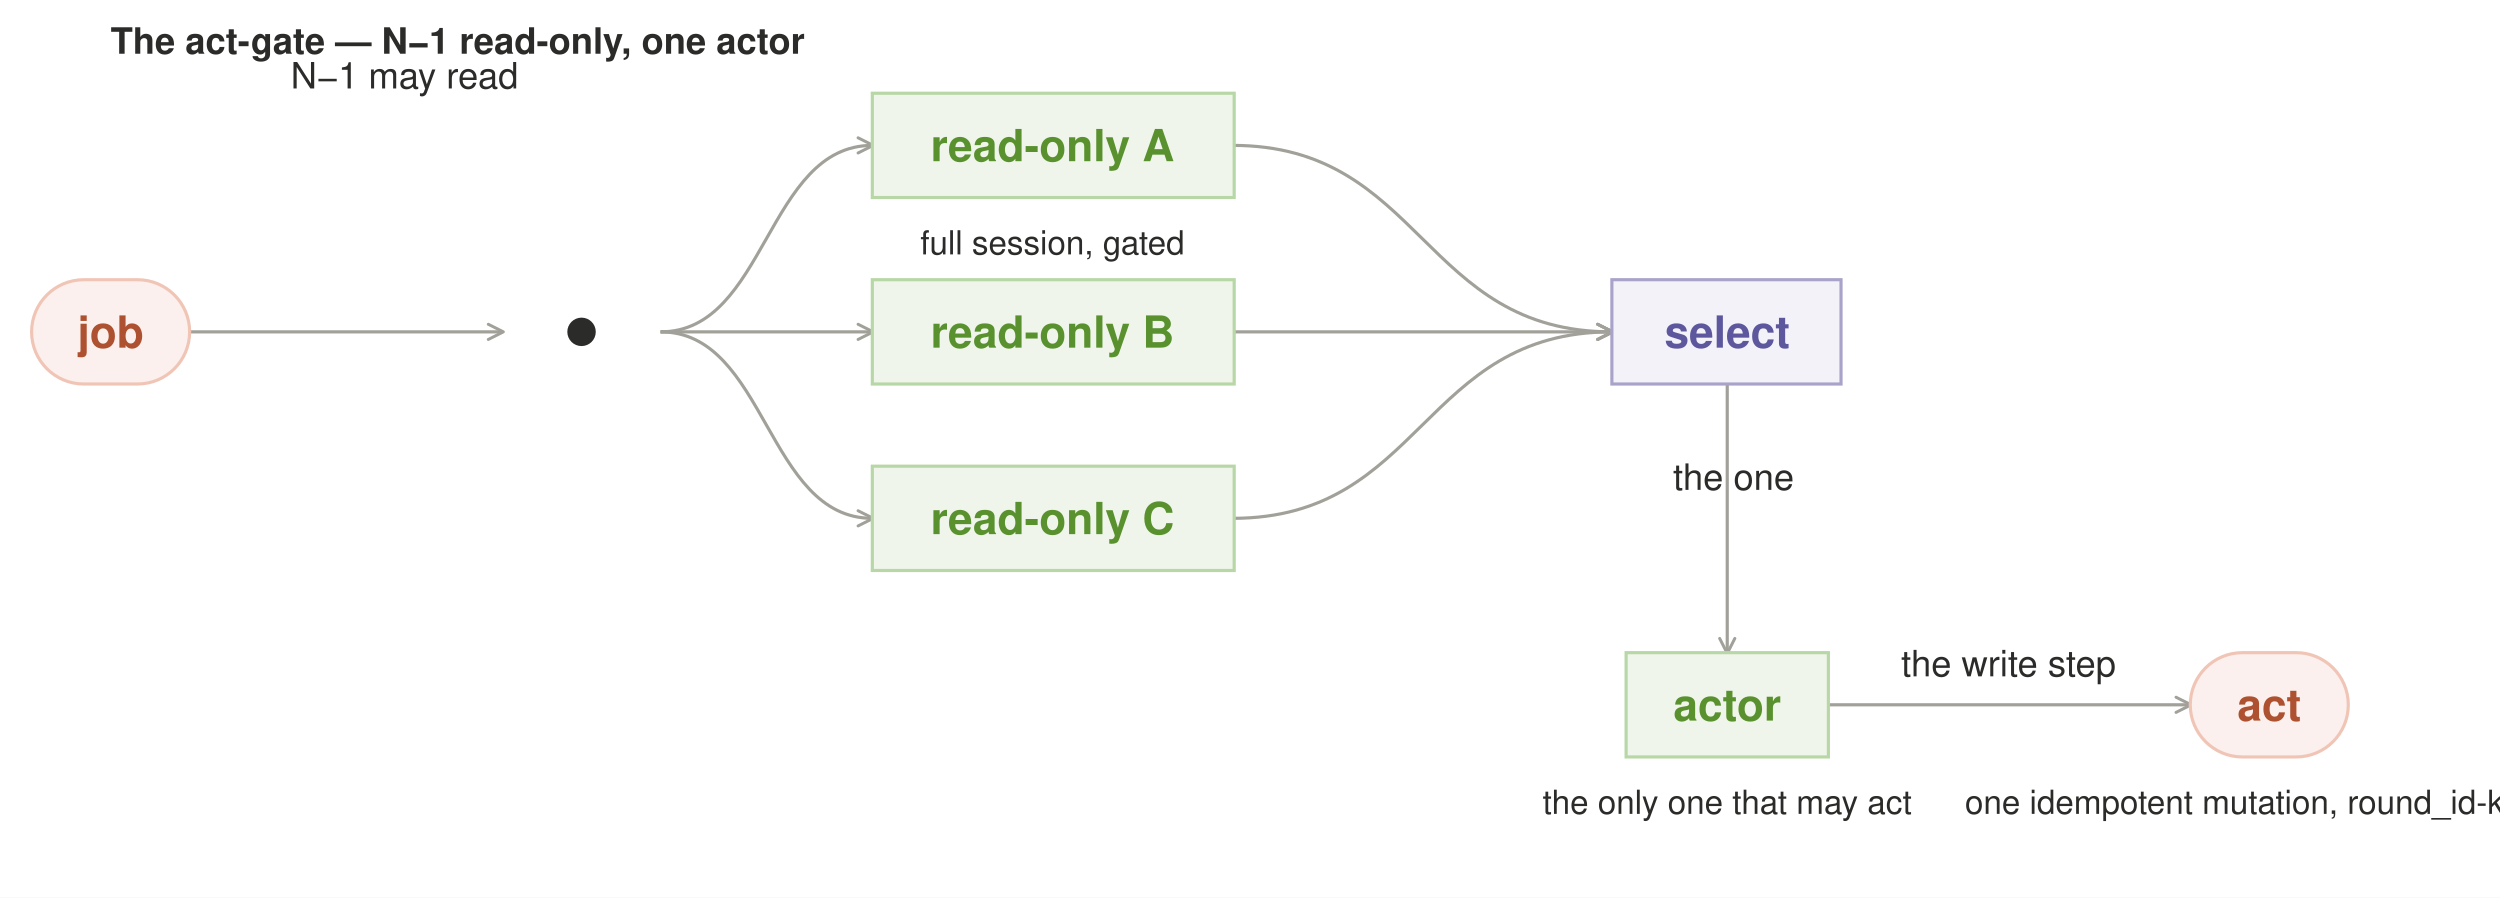
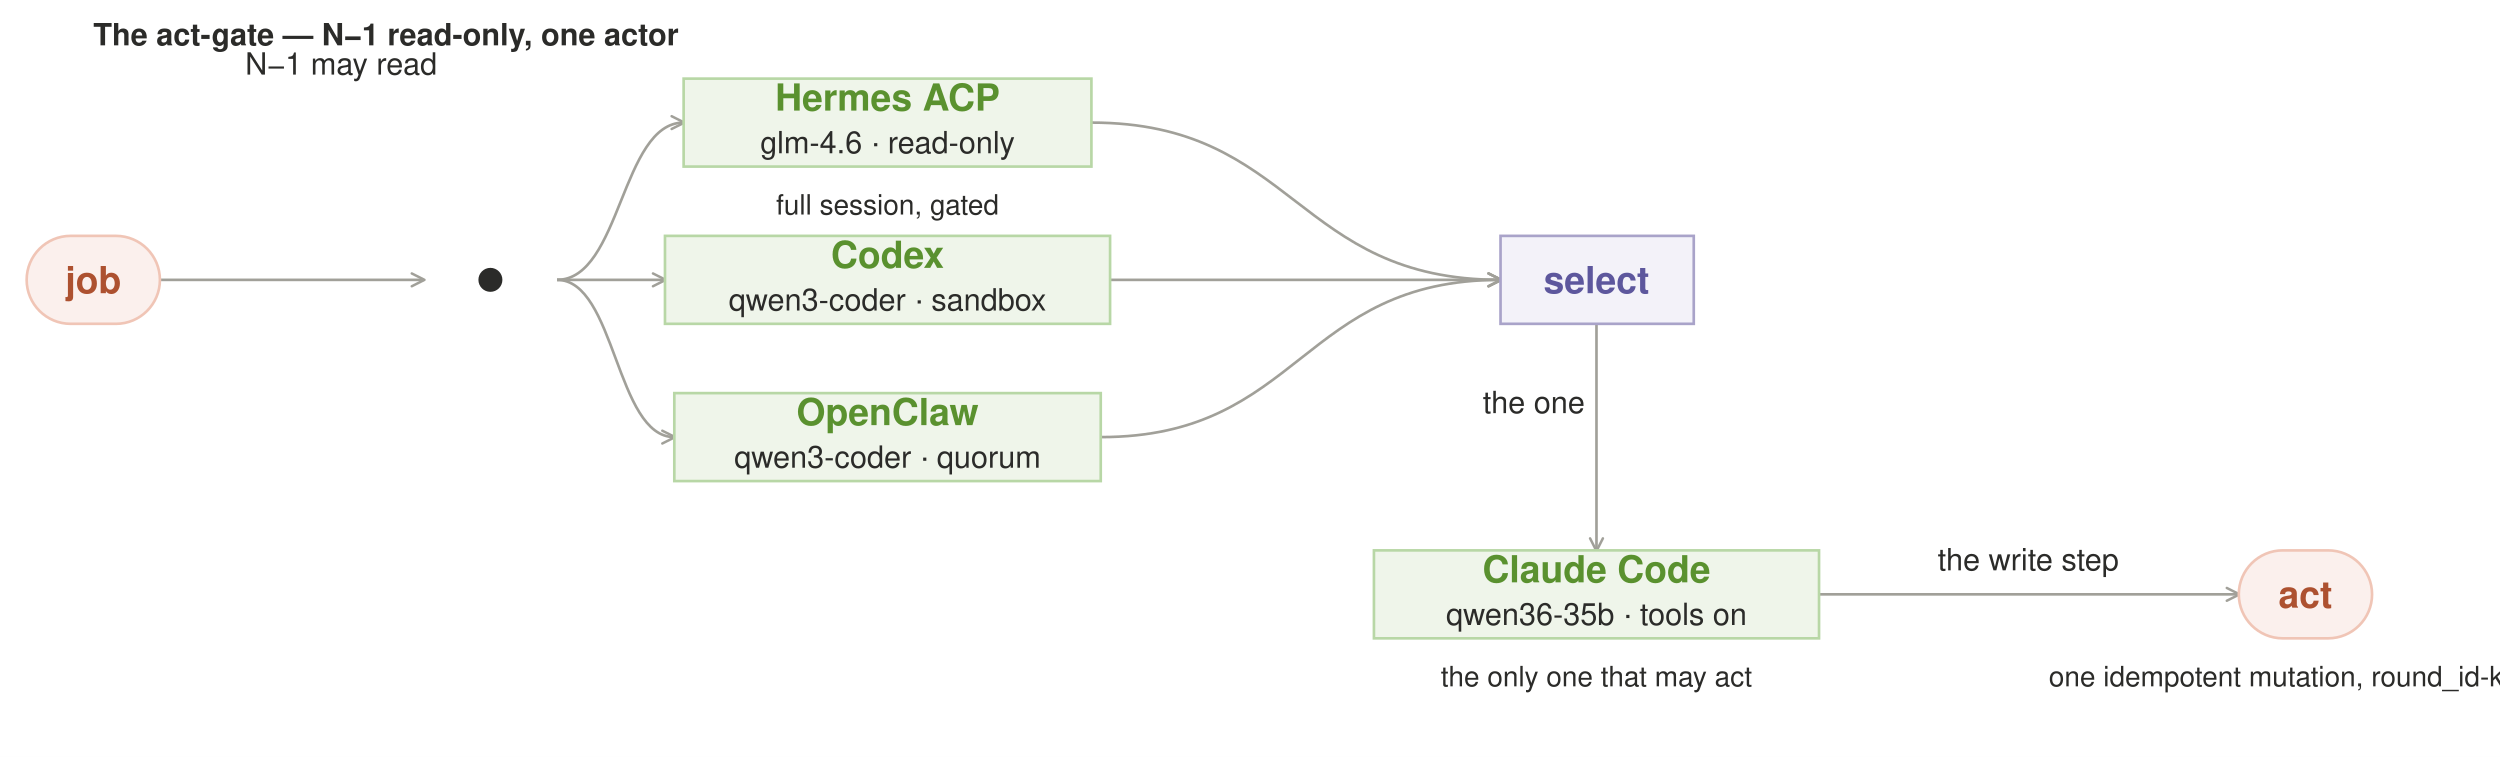
- <svg xmlns="http://www.w3.org/2000/svg" viewBox="0 0 1582 568" font-family="Avenir Next, Nunito, Segoe UI, Helvetica, Arial, sans-serif">
+ <svg xmlns="http://www.w3.org/2000/svg" viewBox="0 0 1876 568" font-family="Avenir Next, Nunito, Segoe UI, Helvetica, Arial, sans-serif">
  <defs>
    <marker id="ha" markerWidth="13.3" markerHeight="13.3" refX="11" refY="7.0" orient="auto" markerUnits="userSpaceOnUse">
      <path d="M2 2.2 L11.5 7.0 L2 11.8" fill="none" stroke="#a1a099" stroke-width="1.9" stroke-linecap="round" stroke-linejoin="round" />
    </marker>
    <marker id="Ha" markerWidth="18.1" markerHeight="18.1" refX="15" refY="9.5" orient="auto" markerUnits="userSpaceOnUse">
      <path d="M2 3.0 L15.6 9.5 L2 16.0" fill="none" stroke="#a1a099" stroke-width="3.0" stroke-linecap="round" stroke-linejoin="round" />
    </marker>
    <marker id="hg" markerWidth="13.3" markerHeight="13.3" refX="11" refY="7.0" orient="auto" markerUnits="userSpaceOnUse">
      <path d="M2 2.2 L11.5 7.0 L2 11.8" fill="none" stroke="#5a912f" stroke-width="1.9" stroke-linecap="round" stroke-linejoin="round" />
    </marker>
    <marker id="Hg" markerWidth="18.1" markerHeight="18.1" refX="15" refY="9.5" orient="auto" markerUnits="userSpaceOnUse">
      <path d="M2 3.0 L15.6 9.5 L2 16.0" fill="none" stroke="#5a912f" stroke-width="3.0" stroke-linecap="round" stroke-linejoin="round" />
    </marker>
    <marker id="hp" markerWidth="13.3" markerHeight="13.3" refX="11" refY="7.0" orient="auto" markerUnits="userSpaceOnUse">
      <path d="M2 2.2 L11.5 7.0 L2 11.8" fill="none" stroke="#5d579d" stroke-width="1.9" stroke-linecap="round" stroke-linejoin="round" />
    </marker>
    <marker id="Hp" markerWidth="18.1" markerHeight="18.1" refX="15" refY="9.5" orient="auto" markerUnits="userSpaceOnUse">
      <path d="M2 3.0 L15.6 9.5 L2 16.0" fill="none" stroke="#5d579d" stroke-width="3.0" stroke-linecap="round" stroke-linejoin="round" />
    </marker>
    <marker id="hc" markerWidth="13.3" markerHeight="13.3" refX="11" refY="7.0" orient="auto" markerUnits="userSpaceOnUse">
      <path d="M2 2.2 L11.5 7.0 L2 11.8" fill="none" stroke="#ad5130" stroke-width="1.9" stroke-linecap="round" stroke-linejoin="round" />
    </marker>
    <marker id="Hc" markerWidth="18.1" markerHeight="18.1" refX="15" refY="9.5" orient="auto" markerUnits="userSpaceOnUse">
      <path d="M2 3.0 L15.6 9.5 L2 16.0" fill="none" stroke="#ad5130" stroke-width="3.0" stroke-linecap="round" stroke-linejoin="round" />
    </marker>
    <marker id="hk" markerWidth="13.3" markerHeight="13.3" refX="11" refY="7.0" orient="auto" markerUnits="userSpaceOnUse">
      <path d="M2 2.2 L11.5 7.0 L2 11.8" fill="none" stroke="#2b2b29" stroke-width="1.9" stroke-linecap="round" stroke-linejoin="round" />
    </marker>
    <marker id="Hk" markerWidth="18.1" markerHeight="18.1" refX="15" refY="9.5" orient="auto" markerUnits="userSpaceOnUse">
      <path d="M2 3.0 L15.6 9.5 L2 16.0" fill="none" stroke="#2b2b29" stroke-width="3.0" stroke-linecap="round" stroke-linejoin="round" />
    </marker>
  </defs>
-   <rect width="1582" height="568" fill="#fff" />
+   <rect width="1876" height="568" fill="#fff" />
  <text x="70" y="34" text-anchor="start" fill="#2b2b29" font-size="23" font-weight="700">The act-gate — N−1 read-only, one actor</text>
  <text x="256" y="56" text-anchor="middle" fill="#2b2b29" font-size="23">N−1 may read</text>
-   <text x="1097" y="310" text-anchor="middle" fill="#2b2b29" font-size="23">the one</text>
-   <text x="1271" y="428" text-anchor="middle" fill="#2b2b29" font-size="23">the write step</text>
+   <text x="1151" y="310" text-anchor="middle" fill="#2b2b29" font-size="23">the one</text>
+   <text x="1522" y="428" text-anchor="middle" fill="#2b2b29" font-size="23">the write step</text>
  <path d="M 120 210 C 219 210, 219 210, 318 210" fill="none" stroke="#a1a099" stroke-width="2" marker-end="url(#ha)" />
-   <path d="M 418 210 C 485 210, 485 92, 552 92" fill="none" stroke="#a1a099" stroke-width="2" marker-end="url(#ha)" />
-   <path d="M 418 210 C 485 210, 485 210, 552 210" fill="none" stroke="#a1a099" stroke-width="2" marker-end="url(#ha)" />
-   <path d="M 418 210 C 485 210, 485 328, 552 328" fill="none" stroke="#a1a099" stroke-width="2" marker-end="url(#ha)" />
-   <path d="M 780 92 C 900 92, 900 210, 1020 210" fill="none" stroke="#a1a099" stroke-width="2" marker-end="url(#ha)" />
-   <path d="M 780 210 C 900 210, 900 210, 1020 210" fill="none" stroke="#a1a099" stroke-width="2" marker-end="url(#ha)" />
-   <path d="M 780 328 C 900 328, 900 210, 1020 210" fill="none" stroke="#a1a099" stroke-width="2" marker-end="url(#ha)" />
-   <path d="M 1093 243 C 1093 269, 1093 387, 1093 413" fill="none" stroke="#a1a099" stroke-width="2" marker-end="url(#ha)" />
-   <path d="M 1157 446 C 1271 446, 1271 446, 1386 446" fill="none" stroke="#a1a099" stroke-width="2" marker-end="url(#ha)" />
+   <path d="M 418 210 C 466 210, 466 92, 513 92" fill="none" stroke="#a1a099" stroke-width="2" marker-end="url(#ha)" />
+   <path d="M 418 210 C 458 210, 458 210, 499 210" fill="none" stroke="#a1a099" stroke-width="2" marker-end="url(#ha)" />
+   <path d="M 418 210 C 462 210, 462 328, 506 328" fill="none" stroke="#a1a099" stroke-width="2" marker-end="url(#ha)" />
+   <path d="M 819 92 C 972 92, 972 210, 1126 210" fill="none" stroke="#a1a099" stroke-width="2" marker-end="url(#ha)" />
+   <path d="M 833 210 C 979 210, 979 210, 1126 210" fill="none" stroke="#a1a099" stroke-width="2" marker-end="url(#ha)" />
+   <path d="M 826 328 C 976 328, 976 210, 1126 210" fill="none" stroke="#a1a099" stroke-width="2" marker-end="url(#ha)" />
+   <path d="M 1198 243 C 1198 269, 1198 387, 1198 413" fill="none" stroke="#a1a099" stroke-width="2" marker-end="url(#ha)" />
+   <path d="M 1365 446 C 1522 446, 1522 446, 1680 446" fill="none" stroke="#a1a099" stroke-width="2" marker-end="url(#ha)" />
  <rect x="20" y="177" width="100" height="66" rx="33" fill="#fbf0ed" stroke="#f0c5b6" stroke-width="2" />
  <text x="70" y="220" text-anchor="middle" fill="#ad5130" font-size="28" font-weight="600">job</text>
  <circle cx="368" cy="210" r="9" fill="#2b2b29" />
-   <rect x="552" y="59" width="229" height="66" rx="0" fill="#eff5ea" stroke="#b8d7a6" stroke-width="2" />
-   <text x="666" y="102" text-anchor="middle" fill="#5a912f" font-size="28" font-weight="600">read-only A</text>
+   <rect x="513" y="59" width="306" height="66" rx="0" fill="#eff5ea" stroke="#b8d7a6" stroke-width="2" />
+   <text x="666" y="83" text-anchor="middle" fill="#5a912f" font-size="28" font-weight="600">Hermes ACP</text>
+   <text x="666" y="115" text-anchor="middle" fill="#2b2b29" font-size="23">glm-4.6 · read-only</text>
  <text x="666" y="161" text-anchor="middle" fill="#2b2b29" font-size="21">full session, gated</text>
-   <rect x="552" y="177" width="229" height="66" rx="0" fill="#eff5ea" stroke="#b8d7a6" stroke-width="2" />
-   <text x="666" y="220" text-anchor="middle" fill="#5a912f" font-size="28" font-weight="600">read-only B</text>
-   <rect x="552" y="295" width="229" height="66" rx="0" fill="#eff5ea" stroke="#b8d7a6" stroke-width="2" />
-   <text x="666" y="338" text-anchor="middle" fill="#5a912f" font-size="28" font-weight="600">read-only C</text>
-   <rect x="1020" y="177" width="145" height="66" rx="0" fill="#f3f2f9" stroke="#a9a3c9" stroke-width="2" />
-   <text x="1093" y="220" text-anchor="middle" fill="#5d579d" font-size="28" font-weight="600">select</text>
-   <rect x="1029" y="413" width="128" height="66" rx="0" fill="#eff5ea" stroke="#b8d7a6" stroke-width="2" />
-   <text x="1093" y="456" text-anchor="middle" fill="#5a912f" font-size="28" font-weight="600">actor</text>
-   <text x="1093" y="515" text-anchor="middle" fill="#2b2b29" font-size="21">the only one that may act</text>
-   <rect x="1386" y="413" width="100" height="66" rx="33" fill="#fbf0ed" stroke="#f0c5b6" stroke-width="2" />
-   <text x="1436" y="456" text-anchor="middle" fill="#ad5130" font-size="28" font-weight="600">act</text>
-   <text x="1436" y="515" text-anchor="middle" fill="#2b2b29" font-size="21">one idempotent mutation, round_id-keyed</text>
+   <rect x="499" y="177" width="334" height="66" rx="0" fill="#eff5ea" stroke="#b8d7a6" stroke-width="2" />
+   <text x="666" y="201" text-anchor="middle" fill="#5a912f" font-size="28" font-weight="600">Codex</text>
+   <text x="666" y="233" text-anchor="middle" fill="#2b2b29" font-size="23">qwen3-coder · sandbox</text>
+   <rect x="506" y="295" width="320" height="66" rx="0" fill="#eff5ea" stroke="#b8d7a6" stroke-width="2" />
+   <text x="666" y="319" text-anchor="middle" fill="#5a912f" font-size="28" font-weight="600">OpenClaw</text>
+   <text x="666" y="351" text-anchor="middle" fill="#2b2b29" font-size="23">qwen3-coder · quorum</text>
+   <rect x="1126" y="177" width="145" height="66" rx="0" fill="#f3f2f9" stroke="#a9a3c9" stroke-width="2" />
+   <text x="1198" y="220" text-anchor="middle" fill="#5d579d" font-size="28" font-weight="600">select</text>
+   <rect x="1031" y="413" width="334" height="66" rx="0" fill="#eff5ea" stroke="#b8d7a6" stroke-width="2" />
+   <text x="1198" y="437" text-anchor="middle" fill="#5a912f" font-size="28" font-weight="600">Claude Code</text>
+   <text x="1198" y="469" text-anchor="middle" fill="#2b2b29" font-size="23">qwen36-35b · tools on</text>
+   <text x="1198" y="515" text-anchor="middle" fill="#2b2b29" font-size="21">the only one that may act</text>
+   <rect x="1680" y="413" width="100" height="66" rx="33" fill="#fbf0ed" stroke="#f0c5b6" stroke-width="2" />
+   <text x="1730" y="456" text-anchor="middle" fill="#ad5130" font-size="28" font-weight="600">act</text>
+   <text x="1730" y="515" text-anchor="middle" fill="#2b2b29" font-size="21">one idempotent mutation, round_id-keyed</text>
</svg>
